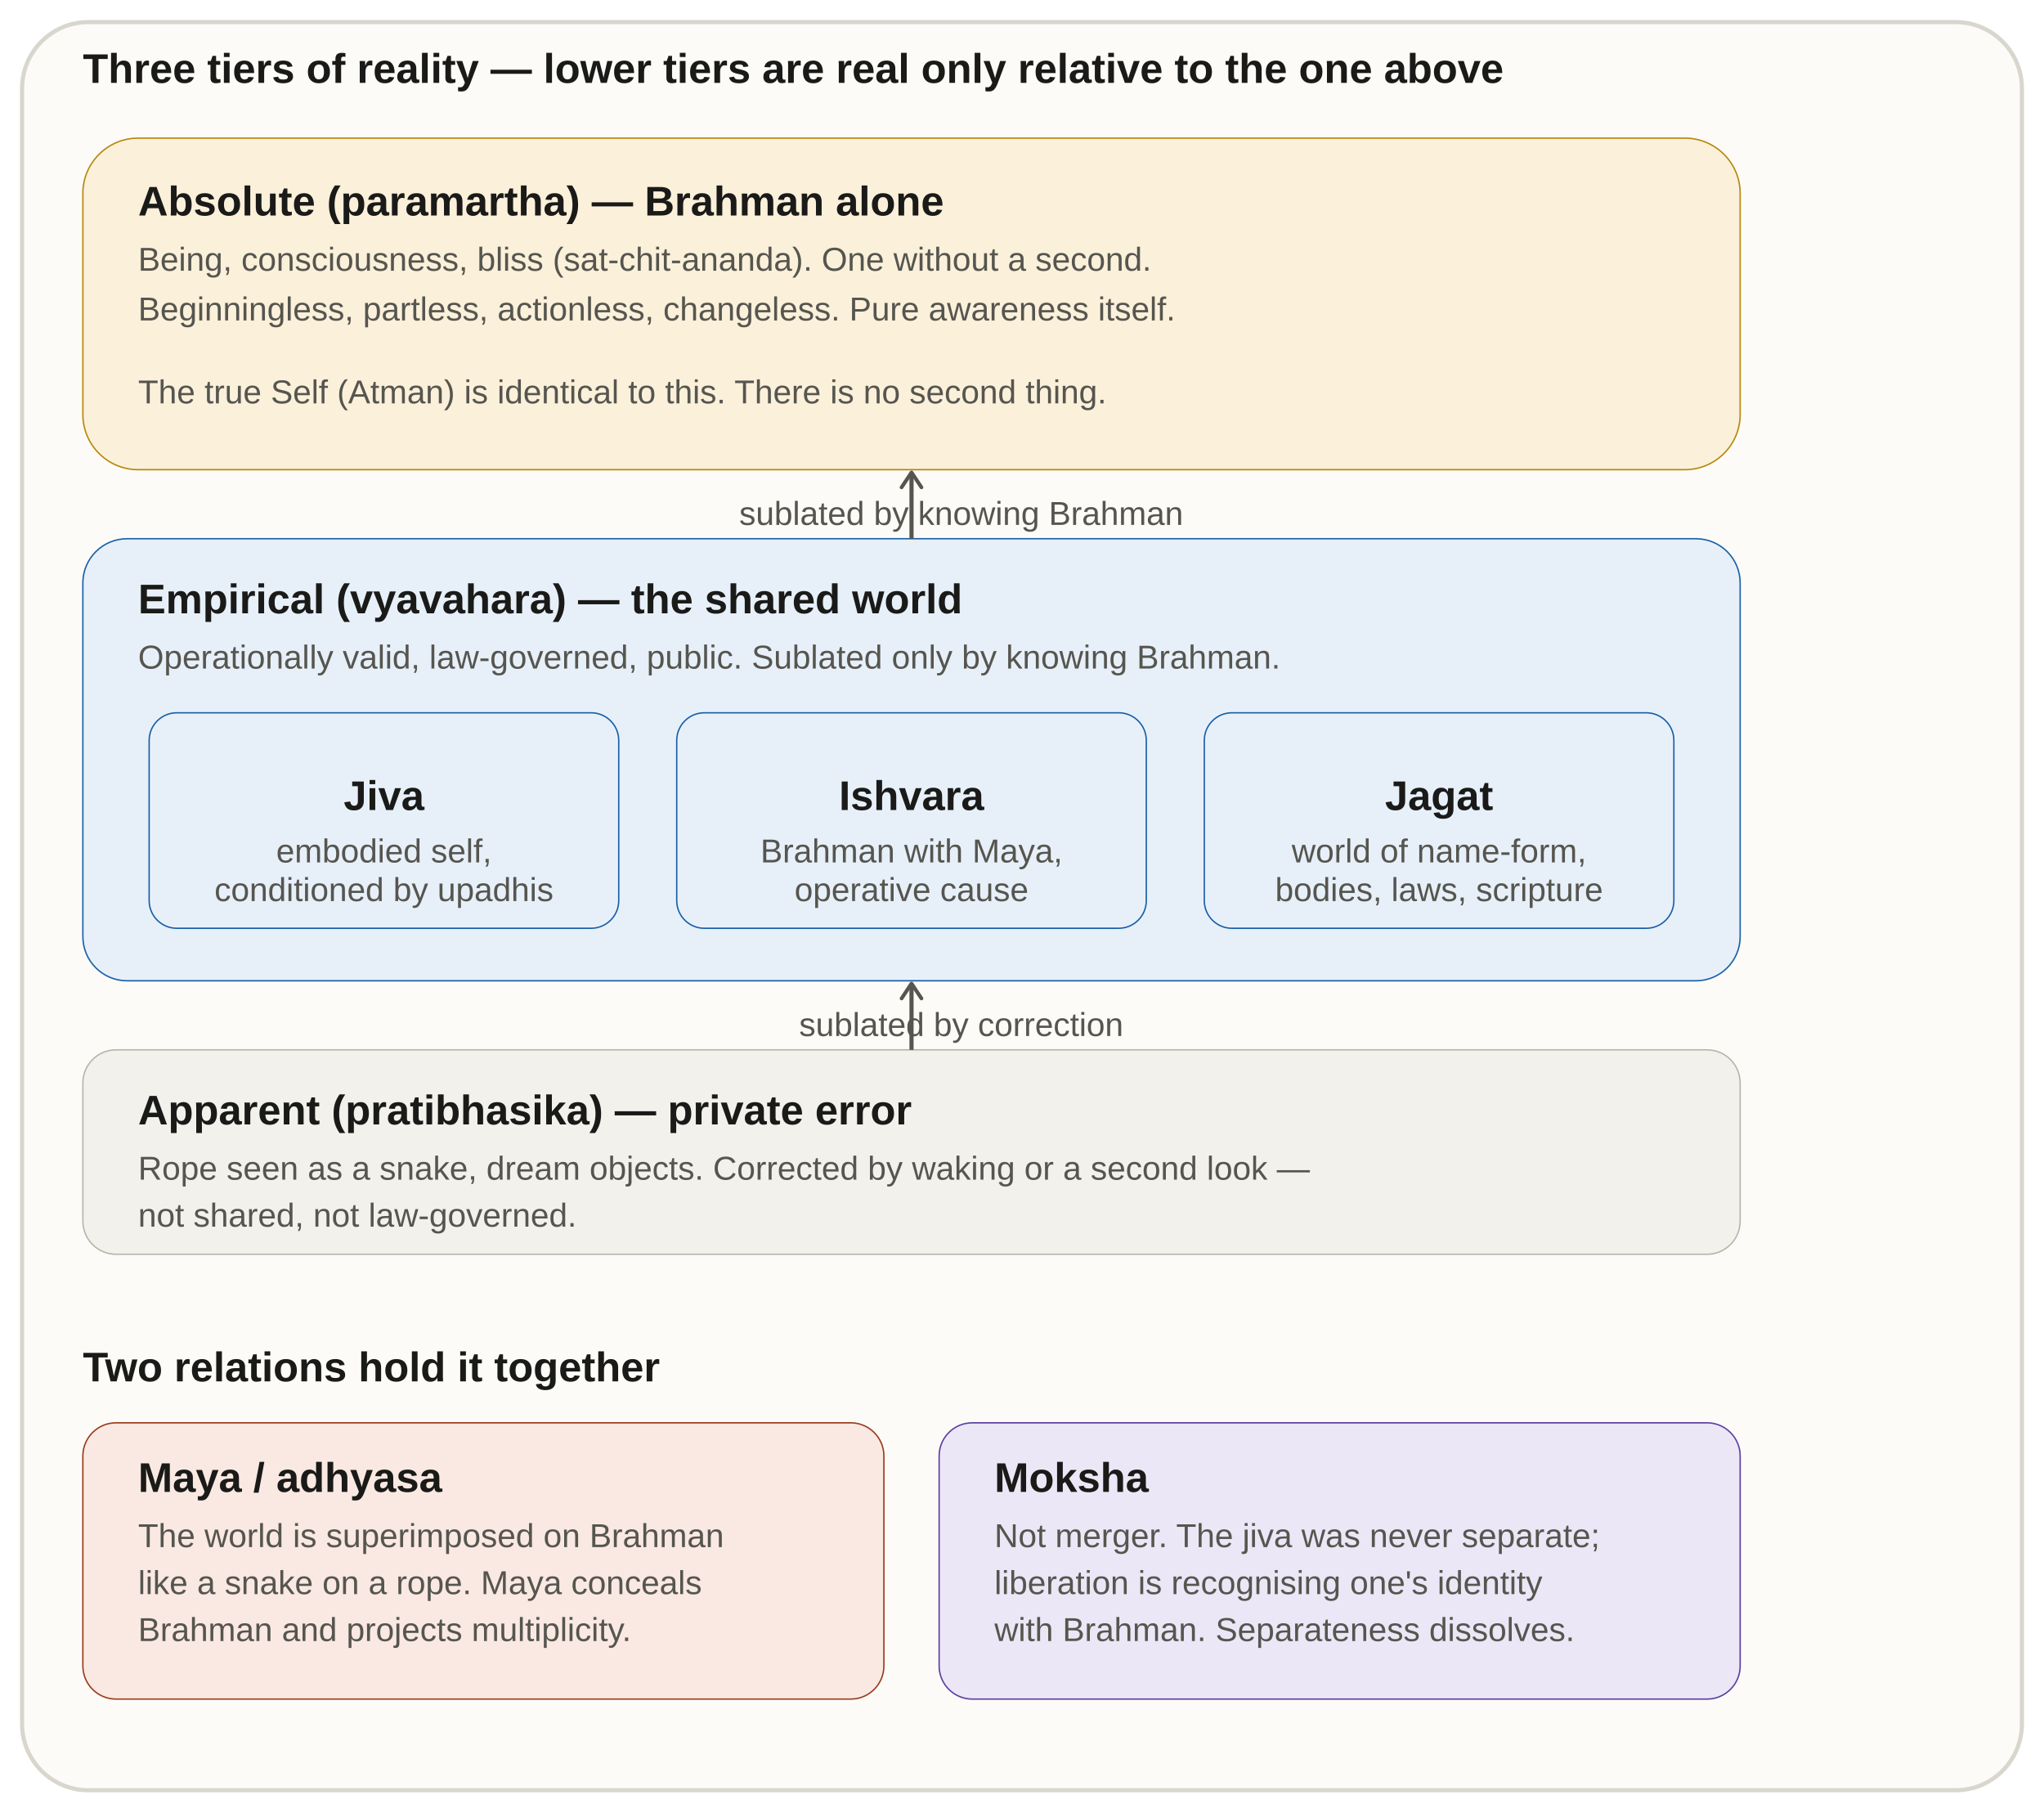
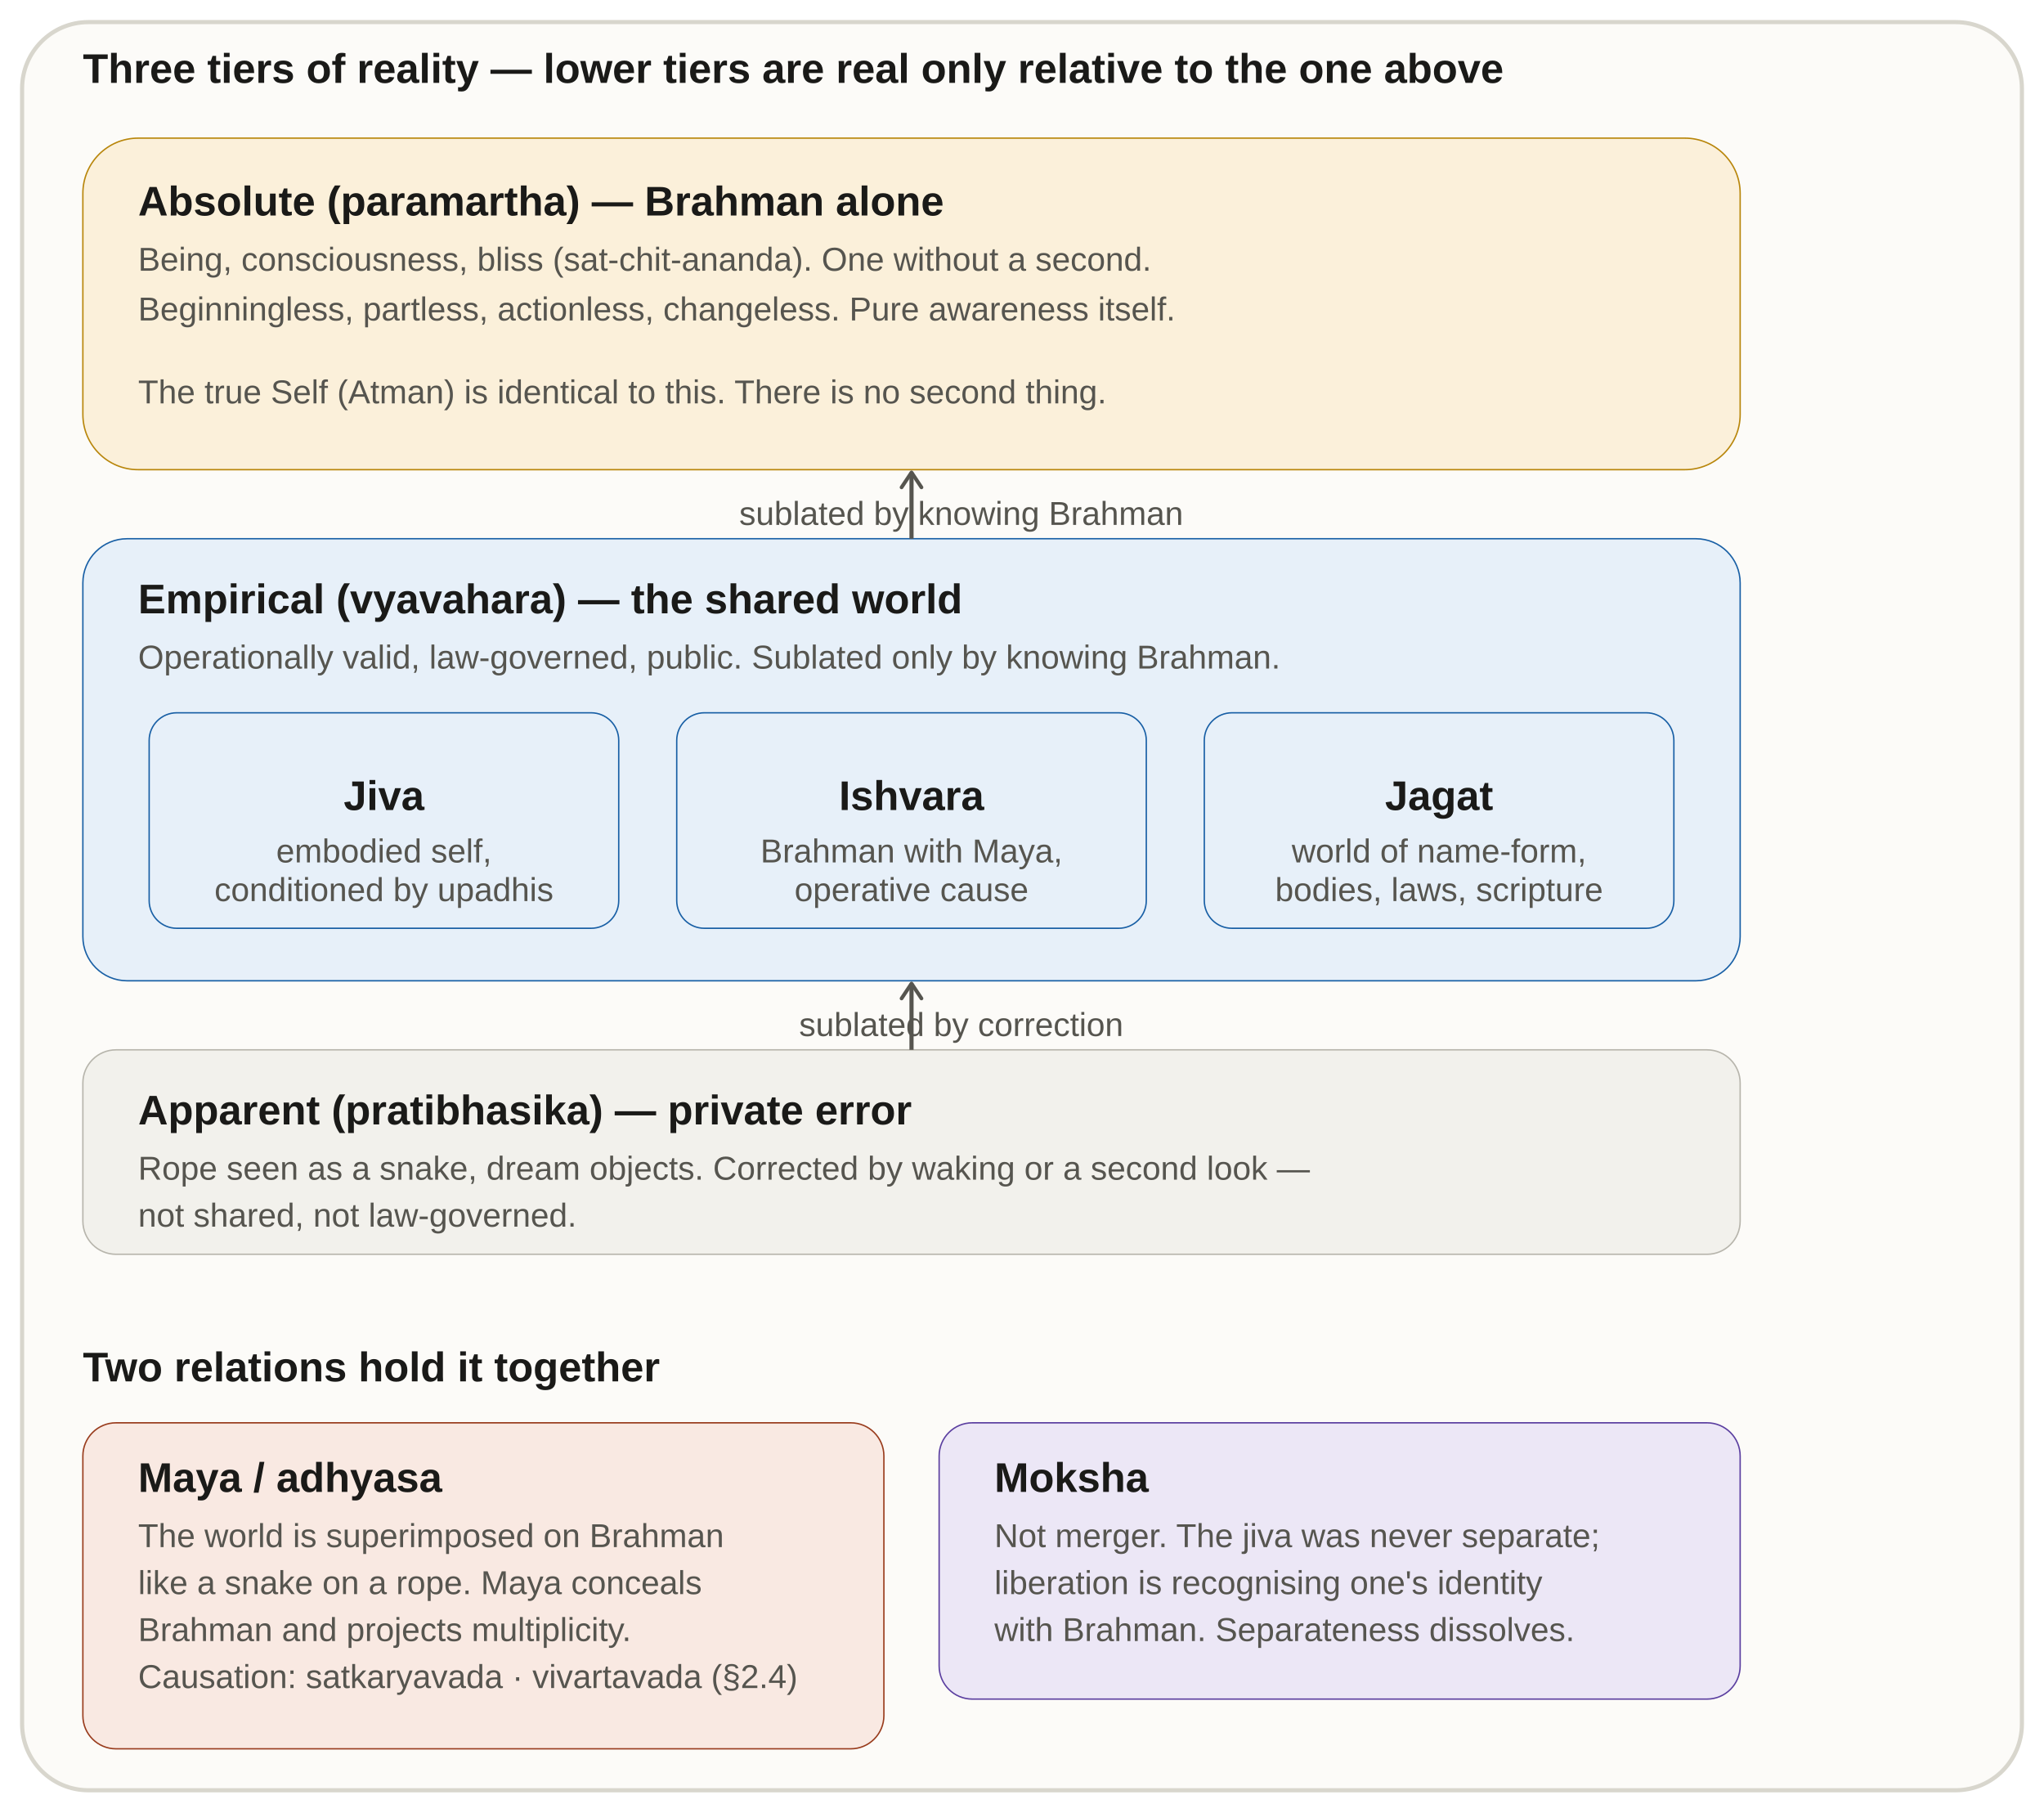
<svg xmlns="http://www.w3.org/2000/svg" width="740" height="656" viewBox="0 0 740 656" role="img">
  <style>
  .th { font-family: 'Helvetica Neue', Arial, sans-serif; font-weight: 600; font-size: 15px; fill: #1A1A18; }
  .ts { font-family: 'Helvetica Neue', Arial, sans-serif; font-weight: 400; font-size: 12px; fill: #56554F; }

  .title   { font-family: 'Helvetica Neue', Arial, sans-serif; font-weight: 700; font-size: 20px; fill: #1A1A18; }
  .caption { font-family: 'Helvetica Neue', Arial, sans-serif; font-weight: 400; font-size: 12px; font-style: italic; fill: #6B6A63; }

  .frame { fill: #FCFBF8; stroke: #D8D6CD; stroke-width: 1.5; }

  .c-gray   rect { fill: #F2F1EC; stroke: #B7B5AC; }
  .c-amber  rect { fill: #FBF0DA; stroke: #B8860B; }
  .c-blue   rect { fill: #E7F0F9; stroke: #185FA5; }
  .c-purple rect { fill: #ECE7F6; stroke: #5B3FA0; }
  .c-coral  rect { fill: #F9E9E2; stroke: #993C1D; }

  .arr { stroke: #56554F; stroke-width: 1.5; fill: none; }
</style>
  <defs>
    <marker id="arrow" viewBox="0 0 10 10" refX="8" refY="5" markerWidth="6" markerHeight="6" orient="auto-start-reverse">
      <path d="M2 1L8 5L2 9" fill="none" stroke="context-stroke" stroke-width="1.5" stroke-linecap="round" stroke-linejoin="round" />
    </marker>
  </defs>
  <rect class="frame" x="8" y="8" width="724" height="640" rx="24" />
  <g transform="translate(-10,0)">
    <text class="th" x="40" y="30">Three tiers of reality — lower tiers are real only relative to the one above</text>
    <g class="c-amber">
      <rect x="40" y="50" width="600" height="120" rx="20" stroke-width="0.5" />
      <text class="th" x="60" y="78">Absolute (paramartha) — Brahman alone</text>
      <text class="ts" x="60" y="98">Being, consciousness, bliss (sat-chit-ananda). One without a second.</text>
      <text class="ts" x="60" y="116">Beginningless, partless, actionless, changeless. Pure awareness itself.</text>
      <text class="ts" x="60" y="146">The true Self (Atman) is identical to this. There is no second thing.</text>
    </g>
    <g class="c-blue">
      <rect x="40" y="195" width="600" height="160" rx="16" stroke-width="0.5" />
      <text class="th" x="60" y="222">Empirical (vyavahara) — the shared world</text>
      <text class="ts" x="60" y="242">Operationally valid, law-governed, public. Sublated only by knowing Brahman.</text>
    </g>
    <g class="c-blue">
      <rect x="64" y="258" width="170" height="78" rx="10" stroke-width="0.5" />
      <text class="th" x="149" y="288" text-anchor="middle" dominant-baseline="central">Jiva</text>
      <text class="ts" x="149" y="308" text-anchor="middle" dominant-baseline="central">embodied self,</text>
      <text class="ts" x="149" y="322" text-anchor="middle" dominant-baseline="central">conditioned by upadhis</text>
    </g>
    <g class="c-blue">
      <rect x="255" y="258" width="170" height="78" rx="10" stroke-width="0.5" />
      <text class="th" x="340" y="288" text-anchor="middle" dominant-baseline="central">Ishvara</text>
      <text class="ts" x="340" y="308" text-anchor="middle" dominant-baseline="central">Brahman with Maya,</text>
      <text class="ts" x="340" y="322" text-anchor="middle" dominant-baseline="central">operative cause</text>
    </g>
    <g class="c-blue">
      <rect x="446" y="258" width="170" height="78" rx="10" stroke-width="0.5" />
      <text class="th" x="531" y="288" text-anchor="middle" dominant-baseline="central">Jagat</text>
      <text class="ts" x="531" y="308" text-anchor="middle" dominant-baseline="central">world of name-form,</text>
      <text class="ts" x="531" y="322" text-anchor="middle" dominant-baseline="central">bodies, laws, scripture</text>
    </g>
    <g class="c-gray">
      <rect x="40" y="380" width="600" height="74" rx="12" stroke-width="0.5" />
      <text class="th" x="60" y="407">Apparent (pratibhasika) — private error</text>
      <text class="ts" x="60" y="427">Rope seen as a snake, dream objects. Corrected by waking or a second look —</text>
      <text class="ts" x="60" y="444">not shared, not law-governed.</text>
    </g>
    <text class="ts" x="358" y="190" text-anchor="middle">sublated by knowing Brahman</text>
    <line x1="340" y1="195" x2="340" y2="171" class="arr" stroke="#185FA5" marker-end="url(#arrow)" />
    <text class="ts" x="358" y="375" text-anchor="middle">sublated by correction</text>
    <line x1="340" y1="380" x2="340" y2="356" class="arr" stroke="#5F5E5A" marker-end="url(#arrow)" />
    <text class="th" x="40" y="500">Two relations hold it together</text>
    <g class="c-coral">
-       <rect x="40" y="515" width="290" height="100" rx="12" stroke-width="0.5" />
+       <rect x="40" y="515" width="290" height="118" rx="12" stroke-width="0.5" />
      <text class="th" x="60" y="540">Maya / adhyasa</text>
      <text class="ts" x="60" y="560">The world is superimposed on Brahman</text>
      <text class="ts" x="60" y="577">like a snake on a rope. Maya conceals</text>
      <text class="ts" x="60" y="594">Brahman and projects multiplicity.</text>
+       <text class="ts" x="60" y="611">Causation: satkaryavada · vivartavada (§2.4)</text>
    </g>
    <g class="c-purple">
      <rect x="350" y="515" width="290" height="100" rx="12" stroke-width="0.5" />
      <text class="th" x="370" y="540">Moksha</text>
      <text class="ts" x="370" y="560">Not merger. The jiva was never separate;</text>
      <text class="ts" x="370" y="577">liberation is recognising one's identity</text>
      <text class="ts" x="370" y="594">with Brahman. Separateness dissolves.</text>
    </g>
  </g>
</svg>
